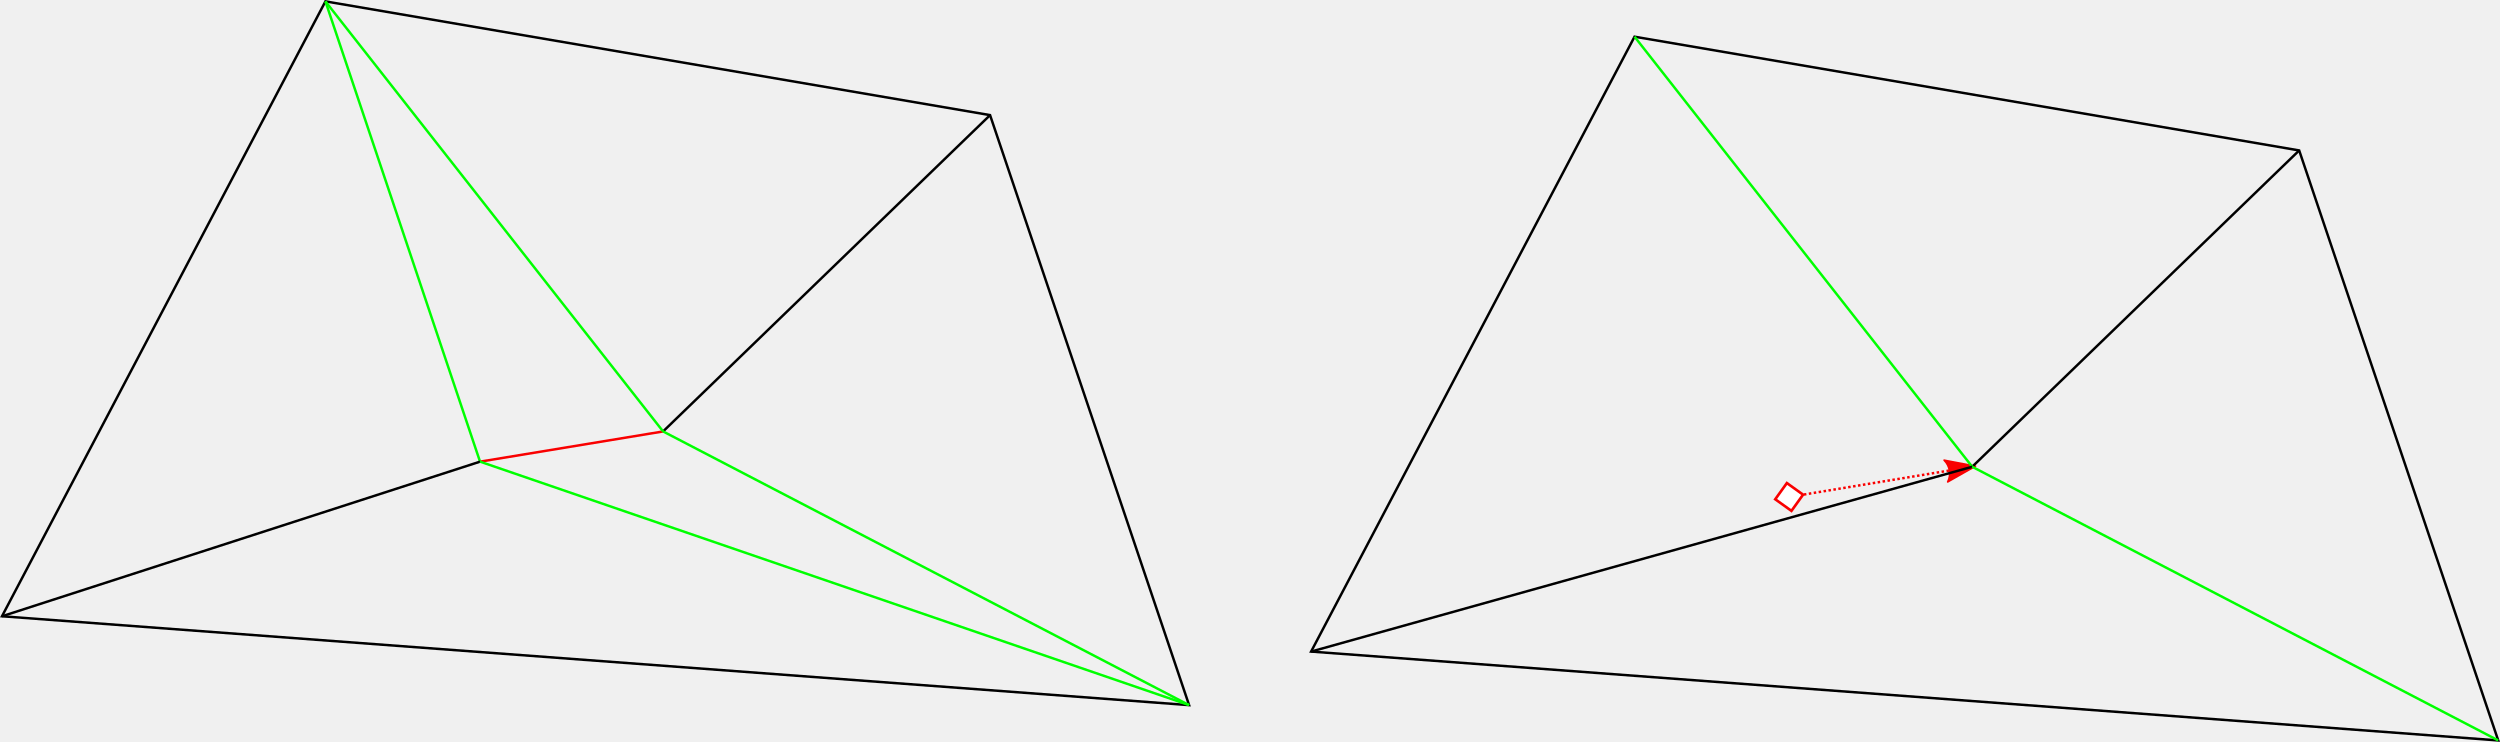
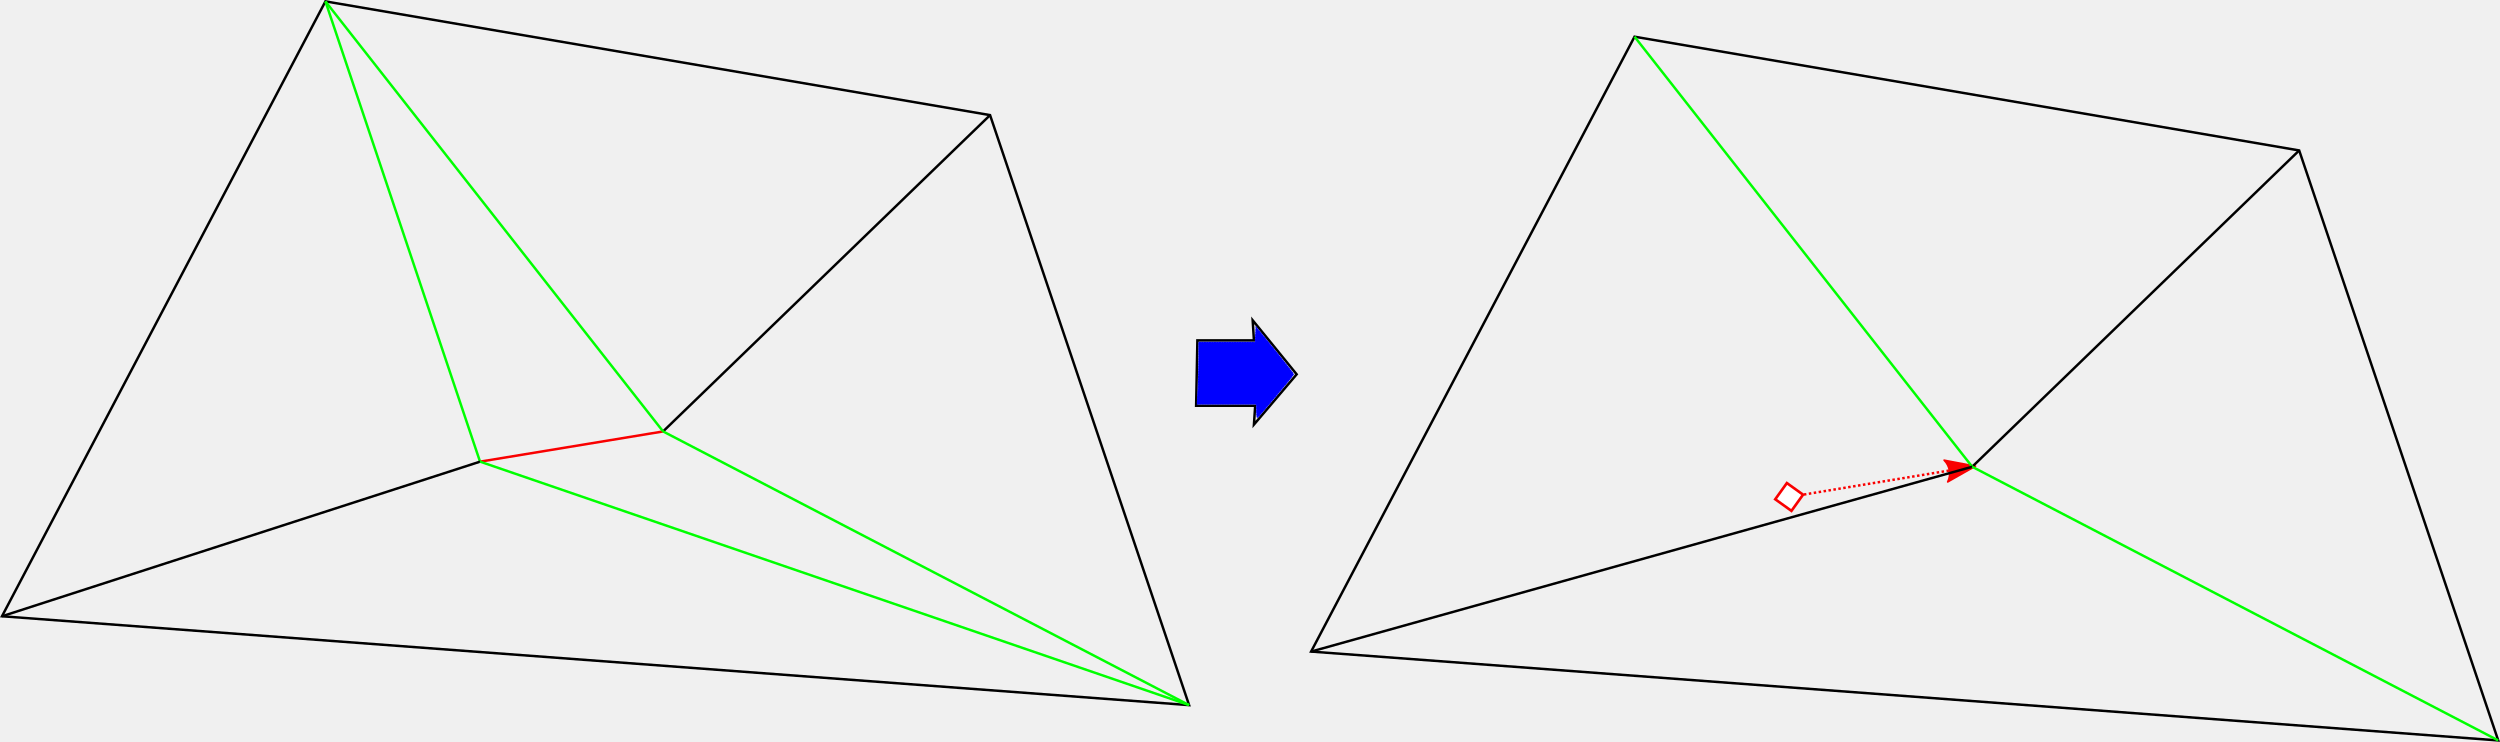
<svg xmlns="http://www.w3.org/2000/svg" width="265.863mm" height="78.889mm" viewBox="0 0 265.863 78.889" version="1.1" id="svg8">
  <defs id="defs2">
    <marker orient="auto" refY="0" refX="0" id="marker1926" style="overflow:visible">
      <path id="path1924" style="fill:#f90000;fill-opacity:1;fill-rule:evenodd;stroke:#f90000;stroke-width:0.625;stroke-linejoin:round;stroke-opacity:1" d="M 8.719,4.034 -2.207,0.016 8.719,-4.002 c -1.745,2.372 -1.735,5.617 -6e-7,8.035 z" transform="matrix(-1.1,0,0,-1.1,-1.1,0)" />
    </marker>
    <marker orient="auto" refY="0" refX="0" id="SquareL" style="overflow:visible">
      <path id="path1488" d="M -5,-5 V 5 H 5 V -5 Z" style="fill:#f90000;fill-opacity:1;fill-rule:evenodd;stroke:#f90000;stroke-width:1pt;stroke-opacity:1" transform="scale(0.8)" />
    </marker>
    <marker orient="auto" refY="0" refX="0" id="Arrow2Mend" style="overflow:visible">
      <path id="path1445" style="fill:#f90000;fill-opacity:1;fill-rule:evenodd;stroke:#f90000;stroke-width:0.625;stroke-linejoin:round;stroke-opacity:1" d="M 8.719,4.034 -2.207,0.016 8.719,-4.002 c -1.745,2.372 -1.735,5.617 -6e-7,8.035 z" transform="scale(-0.6)" />
    </marker>
    <marker orient="auto" refY="0" refX="0" id="Arrow1Lend" style="overflow:visible">
      <path id="path1421" d="M 0,0 5,-5 -12.5,0 5,5 Z" style="fill:#f90000;fill-opacity:1;fill-rule:evenodd;stroke:#f90000;stroke-width:1pt;stroke-opacity:1" transform="matrix(-0.8,0,0,-0.8,-10,0)" />
    </marker>
    <marker orient="auto" refY="0" refX="0" id="Arrow2Lend" style="overflow:visible">
      <path id="path1439" style="fill:#f90000;fill-opacity:1;fill-rule:evenodd;stroke:#f90000;stroke-width:0.625;stroke-linejoin:round;stroke-opacity:1" d="M 8.719,4.034 -2.207,0.016 8.719,-4.002 c -1.745,2.372 -1.735,5.617 -6e-7,8.035 z" transform="matrix(-1.1,0,0,-1.1,-1.1,0)" />
    </marker>
    <marker orient="auto" refY="0" refX="0" id="EmptyDiamondL" style="overflow:visible">
      <path id="path1524" d="M 0,-7.071 -7.071,0 0,7.071 7.071,0 Z" style="fill:#ffffff;fill-rule:evenodd;stroke:#f90000;stroke-width:1pt;stroke-opacity:1" transform="scale(0.8)" />
    </marker>
    <marker orient="auto" refY="0" refX="0" id="EmptyDiamondL-0" style="overflow:visible">
      <path id="path1524-9" d="M 0,-7.071 -7.071,0 0,7.071 7.071,0 Z" style="fill:#ffffff;fill-rule:evenodd;stroke:#f90000;stroke-width:1pt;stroke-opacity:1" transform="scale(0.8)" />
    </marker>
    <marker orient="auto" refY="0" refX="0" id="marker1926-1" style="overflow:visible">
      <path id="path1924-6" style="fill:#f90000;fill-opacity:1;fill-rule:evenodd;stroke:#f90000;stroke-width:0.625;stroke-linejoin:round;stroke-opacity:1" d="M 8.719,4.034 -2.207,0.016 8.719,-4.002 c -1.745,2.372 -1.735,5.617 -6e-7,8.035 z" transform="matrix(-1.1,0,0,-1.1,-1.1,0)" />
    </marker>
  </defs>
  <g id="layer1" transform="translate(68.91585,-67.45976)">
    <path style="fill:none;fill-rule:evenodd;stroke:#000000;stroke-width:0.265px;stroke-linecap:butt;stroke-linejoin:miter;stroke-opacity:1" d="M -68.705,132.996 -34.309,67.606 36.372,79.702 57.539,142.446 Z" id="path815-1" />
    <path style="fill:none;fill-rule:evenodd;stroke:#000000;stroke-width:0.265px;stroke-linecap:butt;stroke-linejoin:miter;stroke-opacity:1" d="M 1.599,113.341 36.372,79.702" id="path819-0" />
    <path style="fill:none;fill-rule:evenodd;stroke:#f90000;stroke-width:0.265px;stroke-linecap:butt;stroke-linejoin:miter;stroke-opacity:1" d="m -17.867,116.554 19.466,-3.213" id="path823-9" />
    <path style="fill:none;fill-rule:evenodd;stroke:#00fe00;stroke-width:0.265px;stroke-linecap:butt;stroke-linejoin:miter;stroke-opacity:1" d="m -34.309,67.606 16.442,48.948" id="path1494" />
    <path style="fill:none;fill-rule:evenodd;stroke:#00ff00;stroke-width:0.265px;stroke-linecap:butt;stroke-linejoin:miter;stroke-opacity:1" d="M -34.309,67.606 1.599,113.341" id="path1496" />
    <path style="fill:none;fill-rule:evenodd;stroke:#000000;stroke-width:0.265px;stroke-linecap:butt;stroke-linejoin:miter;stroke-opacity:1" d="m -68.705,132.996 50.838,-16.442" id="path1498" />
    <path style="fill:none;fill-rule:evenodd;stroke:#00ff00;stroke-width:0.265px;stroke-linecap:butt;stroke-linejoin:miter;stroke-opacity:1" d="M 1.599,113.341 57.539,142.446" id="path1496-4" />
    <path style="fill:none;fill-rule:evenodd;stroke:#00ff00;stroke-width:0.265px;stroke-linecap:butt;stroke-linejoin:miter;stroke-opacity:1" d="m -17.867,116.554 75.406,25.891" id="path1496-0" />
    <path style="fill:none;fill-rule:evenodd;stroke:#f90000;stroke-width:0.265;stroke-linecap:butt;stroke-linejoin:miter;stroke-miterlimit:4;stroke-dasharray:0.265, 0.265;stroke-dashoffset:0;stroke-opacity:1;marker-start:url(#EmptyDiamondL-0);marker-end:url(#marker1926-1)" d="m 121.352,120.31 19.466,-3.213" id="path823-93" />
    <path style="fill:none;fill-rule:evenodd;stroke:#000000;stroke-width:0.265px;stroke-linecap:butt;stroke-linejoin:miter;stroke-opacity:1" d="M 70.514,136.752 104.91,71.362 175.591,83.458 196.758,146.202 Z" id="path815-1-4" />
    <path style="fill:none;fill-rule:evenodd;stroke:#000000;stroke-width:0.265px;stroke-linecap:butt;stroke-linejoin:miter;stroke-opacity:1" d="M 140.817,117.098 175.591,83.458" id="path819-0-9" />
    <path style="fill:none;fill-rule:evenodd;stroke:#00ff00;stroke-width:0.265px;stroke-linecap:butt;stroke-linejoin:miter;stroke-opacity:1" d="m 104.91,71.362 35.908,45.735" id="path1496-7" />
    <path style="fill:none;fill-rule:evenodd;stroke:#000000;stroke-width:0.265px;stroke-linecap:butt;stroke-linejoin:miter;stroke-opacity:1" d="M 70.514,136.752 140.817,117.098" id="path1498-5" />
    <path style="fill:none;fill-rule:evenodd;stroke:#00ff00;stroke-width:0.265px;stroke-linecap:butt;stroke-linejoin:miter;stroke-opacity:1" d="m 140.817,117.098 55.94,29.104" id="path1496-4-7" />
+     <path style="fill:none;fill-rule:evenodd;stroke:#000000;stroke-width:0.265px;stroke-linecap:butt;stroke-linejoin:miter;stroke-opacity:1" d="M 63.022,108.274 Z" id="path998" />
+     <path style="fill:none;fill-rule:evenodd;stroke:#000000;stroke-width:0.265px;stroke-linecap:butt;stroke-linejoin:miter;stroke-opacity:1" d="m 58.286,110.607 h 6.281 l -0.134,2.005 4.544,-5.345 -4.677,-5.746 0.134,2.138 h -6.014 z" id="path1002" />
+     <path style="fill:#0000ff;stroke:#0000ff;stroke-width:0.134;stroke-linecap:round;stroke-miterlimit:4;stroke-dasharray:0.134, 0.134;stroke-dashoffset:0;stroke-opacity:1" d="m 64.741,111.19 -0.004,-0.768 h -3.161 -3.161 l 0.087,-1.625 c 0.048,-0.894 0.087,-2.367 0.087,-3.274 v -1.649 h 3 3 l 0.04,-0.796 0.04,-0.796 1.974,2.433 c 1.086,1.338 1.977,2.482 1.98,2.541 0.003,0.059 -0.795,1.048 -1.774,2.198 -0.979,1.15 -1.853,2.183 -1.942,2.298 -0.133,0.17 -0.164,0.068 -0.167,-0.561 z" id="path1004" />
  </g>
</svg>
